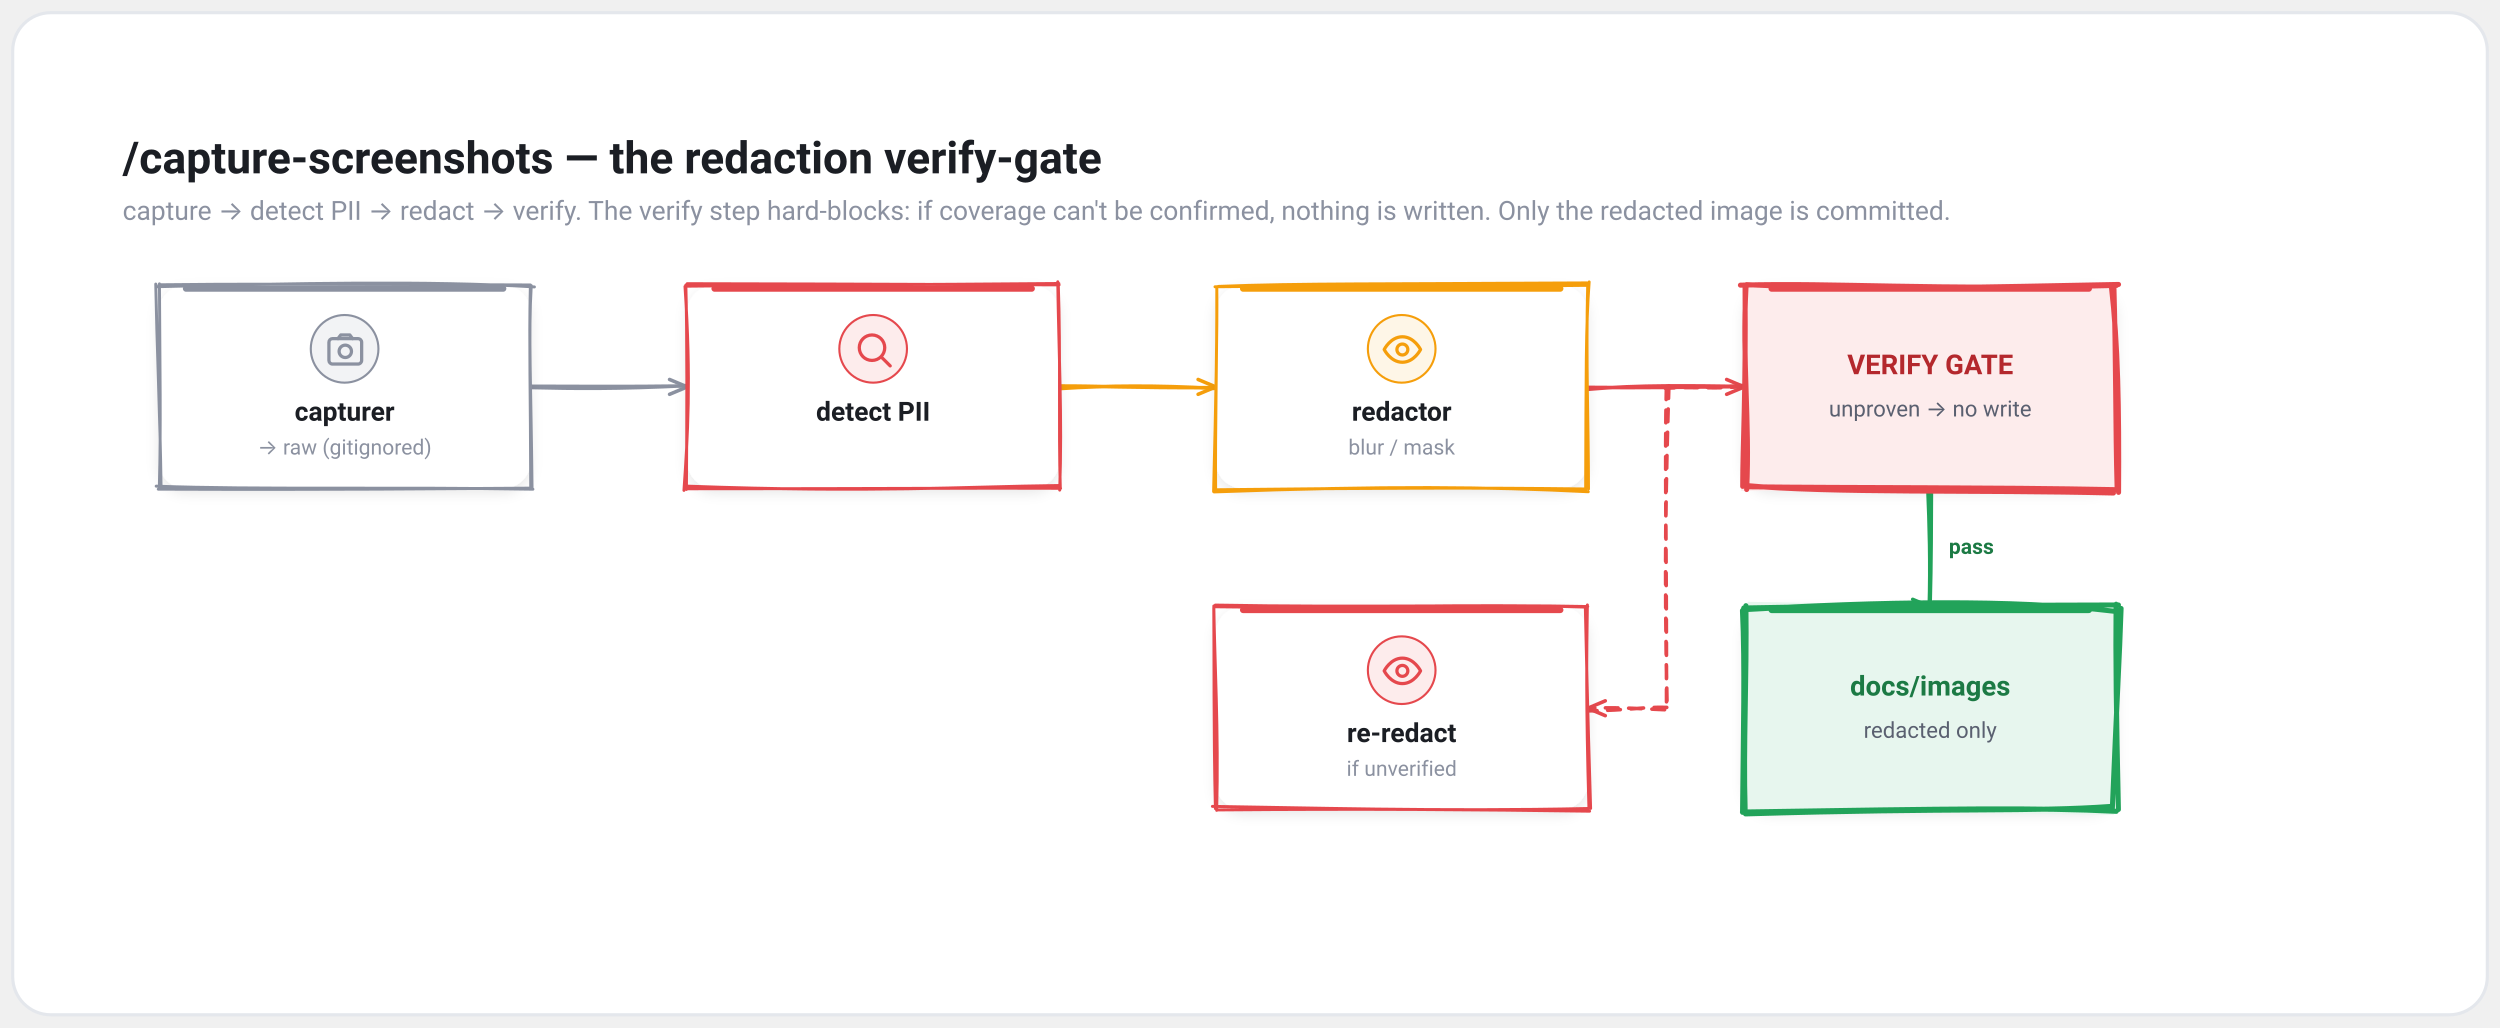
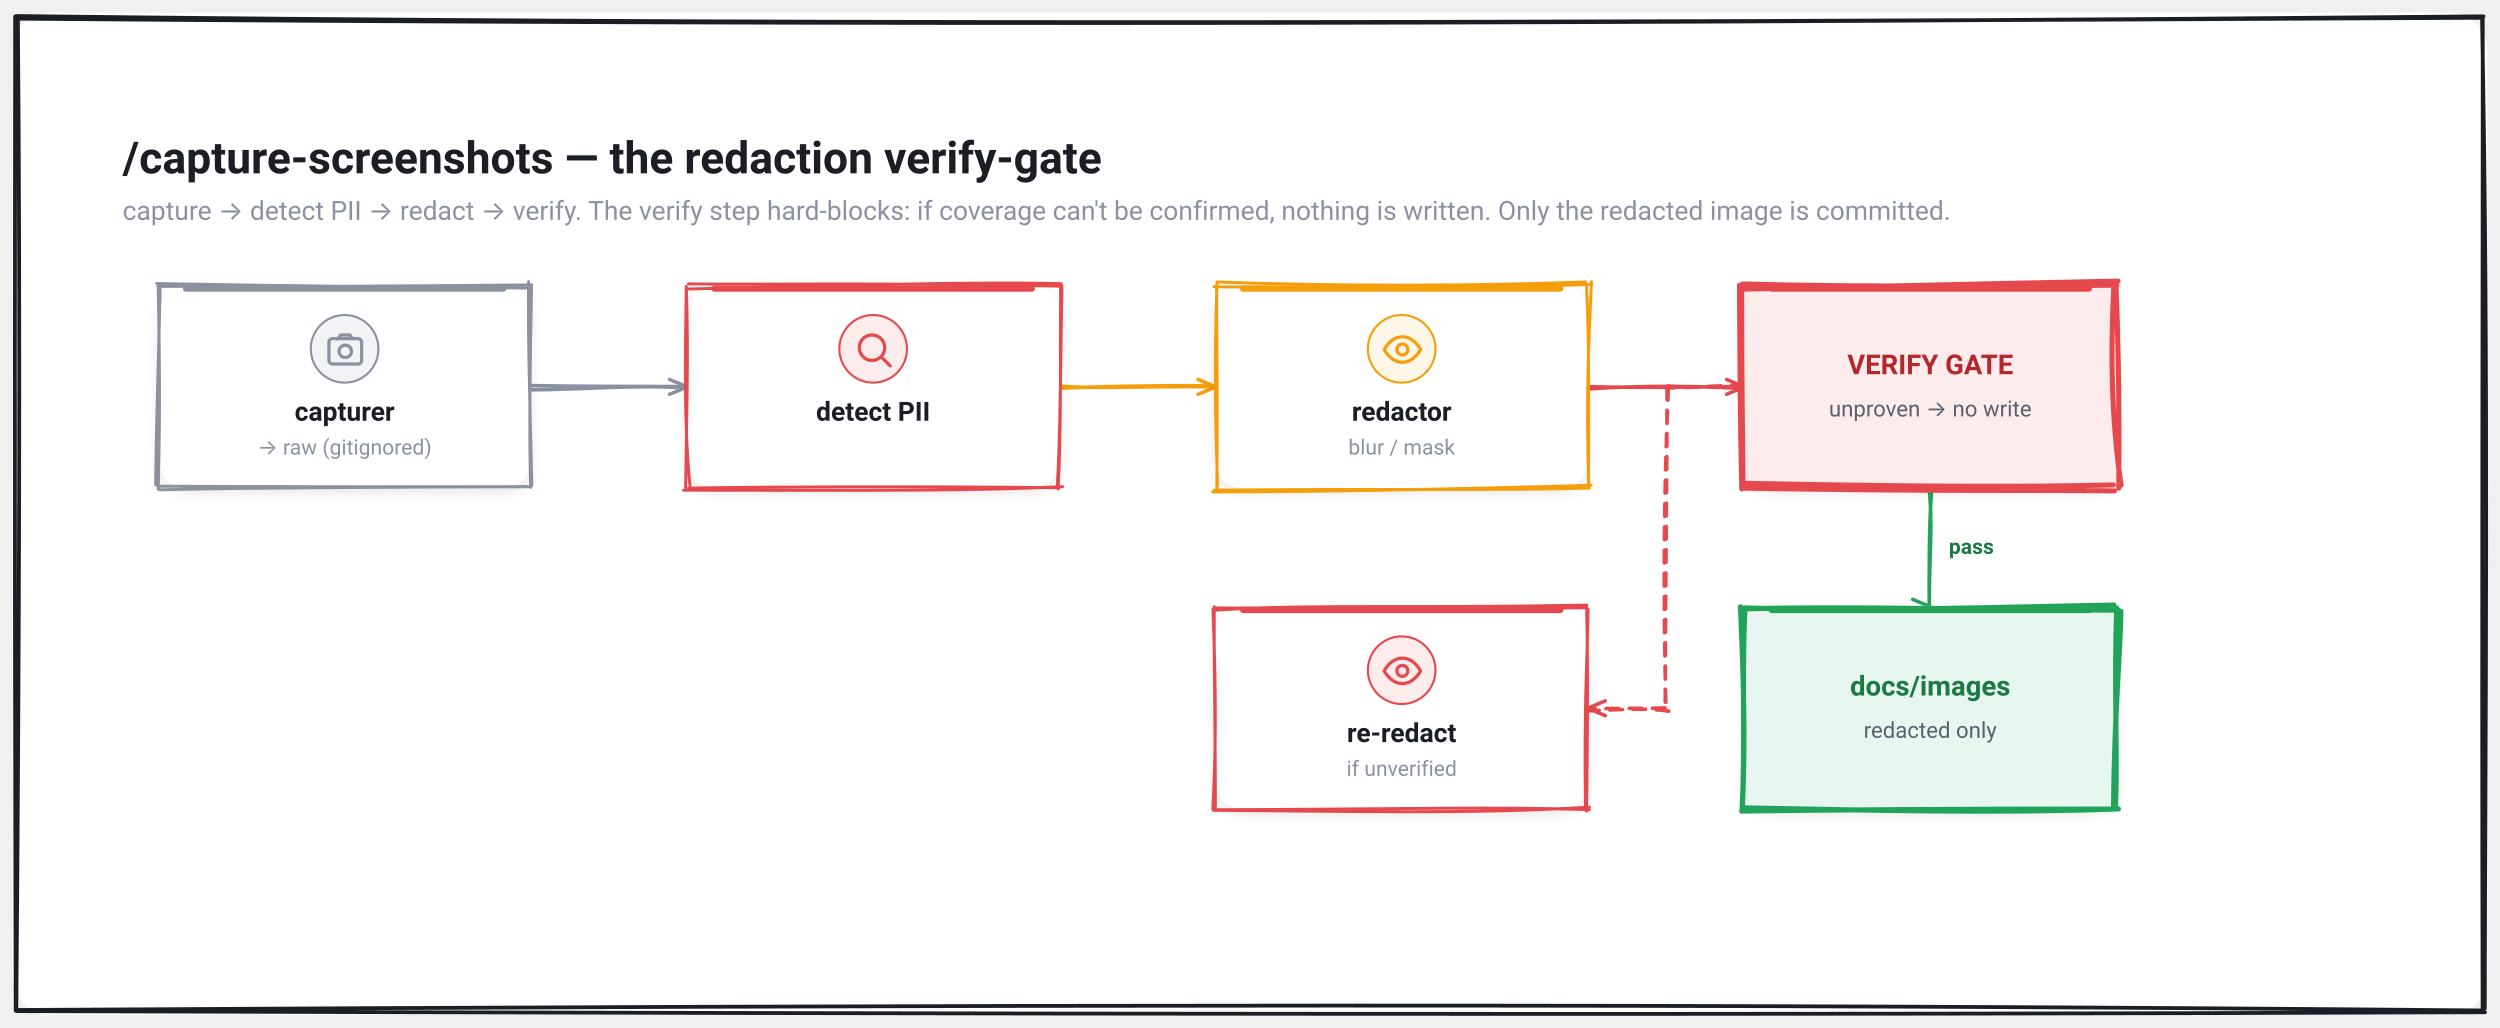
<svg xmlns="http://www.w3.org/2000/svg" width="1182.5" height="486" viewBox="0 0 1182.5 486" font-family="-apple-system,BlinkMacSystemFont,'Segoe UI',Roboto,sans-serif">
  <defs>
    <filter id="sh" x="-20%" y="-20%" width="140%" height="140%">
      <feDropShadow dx="0" dy="2" stdDeviation="3" flood-color="#1b1e24" flood-opacity="0.10" />
    </filter>
  </defs>
-   <rect x="6" y="6" width="1170.5" height="474" rx="18" fill="#ffffff" stroke="#e4e7ec" stroke-width="1.5" />
+   <rect x="6" y="6" width="1170.5" height="474" rx="18" fill="#ffffff" />
+   <g>
+     <path d="M7.862 8.159 C7.862 8.159, 7.862 8.159, 7.862 8.159 M7.862 8.159 C7.862 8.159, 7.862 8.159, 7.862 8.159 M7.161 19.913 C11.745 13.938, 13.51 10.02, 18.601 8.23 M7.393 18.061 C11.52 14.579, 14.284 11.039, 16.694 8.571 M6.345 27.61 C15.689 22.021, 22.596 12.433, 25.243 8.602 M7.08 29.346 C12.723 23.137, 18.186 18.189, 27.326 7.379 M7.761 37.955 C17.03 28.32, 24.858 17.287, 36.008 10.407 M8.026 40.044 C18.832 28.502, 27.105 15.797, 34.946 7.431 M5.877 49.561 C19.949 38.615, 30.256 27.333, 47.19 7.472 M7.359 50.825 C21.465 35.684, 35.901 18.361, 44.534 8.19 M7.635 62.198 C15.915 51.23, 26.114 38.781, 52.542 6.564 M7.293 60.357 C22.482 44.97, 36.746 29.199, 55.125 7.832 M6.939 70.287 C22.887 53.502, 38.422 34.161, 65.141 5.716 M8.658 72.282 C28.563 48.034, 48.919 24.71, 63.632 7.671 M7.741 82.486 C23.367 61.394, 41.149 41.663, 71.577 6.013 M8.118 83.557 C29.26 58.978, 49.844 34.064, 73.068 8.627 M8.147 95.303 C24.493 73.378, 42.202 53.658, 82.263 8.58 M8.624 94.026 C31.738 66.804, 54.138 41.118, 82.496 6.89 M8.622 105.47 C34.231 73.491, 60.244 41.968, 91.765 7.863 M7.43 104.556 C26.656 83.387, 43.058 61.921, 92.059 7.79 M8.828 112.661 C33.151 83.736, 57.168 57.284, 100.001 8.603 M8.033 114.992 C28.799 92.852, 48.742 69.565, 99.649 8.233 M6.785 125.769 C46.707 81.22, 88.46 32.846, 108.245 8.916 M8.531 125.804 C43.7 84.157, 81.081 42.163, 108.995 8.651 M8.11 135.498 C39.208 98.841, 76.368 59.856, 120.847 7.887 M7.605 135.218 C32.904 107.879, 56.094 80.278, 119.059 8.84 M10.033 144.618 C49.848 95.421, 92.877 47.64, 126.558 8.197 M8.751 146.779 C54.09 95.181, 100.741 43.237, 128.201 8.674 M8.607 158.129 C49.484 110.456, 89.544 65.201, 136.669 10.406 M8.785 157.876 C59.083 101.023, 107.123 42.875, 137.893 9.396 M8.898 169.138 C49.946 123.127, 88.865 76.663, 145.238 7.503 M7.114 168.85 C37.809 133.096, 69.219 98.535, 146.035 8.726 M6.896 179.524 C59.182 117.707, 108.999 58.901, 158.389 6.666 M7.549 179.48 C52.578 125.232, 98.821 72.484, 157.125 8.224 M8.359 190.337 C62.088 124.217, 117.773 60.592, 164.49 8.436 M8.19 190.333 C59.706 131.122, 112.623 71.279, 166.594 8.6 M6.293 201.717 C44.029 160.257, 82.074 118.535, 175.594 8.69 M8.345 200.823 C42.691 161.208, 77.105 120.802, 175.393 6.944 M8.473 211.796 C72.316 139.534, 134.337 65.697, 185.727 7.934 M7.62 210.927 C61.599 146.607, 118.971 83.082, 184.621 7.202 M8.445 222.245 C67.209 153.104, 129.421 85.857, 193.484 7.188 M8.355 221.252 C81.299 136.651, 156.086 50.816, 192.8 7.731 M7.114 230.836 C55.094 178.585, 99.063 127.717, 202.375 9.131 M8.293 231.819 C83.73 144.105, 160.059 55.083, 203.213 8.806 M8.586 242.524 C81.825 156.033, 156.521 71.429, 213.32 7.332 M8.383 243.421 C56.73 185.133, 108.039 128.284, 211.236 7.322 M8.698 252.874 C84.493 163.948, 164.066 77.256, 221.622 8.334 M7.935 253.373 C80.281 171.688, 151.017 89.583, 221.832 7.755 M8.65 263.491 C72.637 188.065, 136.913 113.452, 231.404 9.339 M7.439 263.721 C86.208 176.041, 162.03 86.899, 230.173 8.222 M8.061 275.903 C55.049 219.713, 102.639 163.697, 239.156 7.221 M7.855 274.473 C66.616 207.193, 126.894 139.602, 239.24 8.91 M6.944 285.395 C95.202 187.9, 181.396 89.463, 249.618 8.275 M7.496 284.984 C75.156 208.086, 142.16 130.708, 249.222 8.268 M7.057 295.502 C106.101 180.5, 205.013 67.894, 257.534 7.211 M8.721 295.906 C99.435 188.854, 191.07 82.821, 259.31 7.661 M7.075 307.548 C94.803 205.825, 182.422 106.835, 268.177 6.448 M8.35 307.164 C69.462 235.315, 130.685 165.547, 268.366 7.616 M8.052 317.225 C91.035 221.646, 174.266 125.046, 277.713 8.528 M8.577 317.16 C69.494 245.487, 131.214 174.943, 277.136 7.543 M8.709 328.136 C117.884 201.669, 228.276 73.963, 286.33 6.721 M8.018 328.284 C64.185 262.138, 120.34 197.311, 286.691 8.272 M7.459 337.53 C69.815 266.484, 130.505 196.442, 294.986 7.155 M8.54 337.909 C120.363 210.305, 232.334 81.61, 295.397 7.451 M8.659 348.076 C100.24 243.008, 193.408 135.795, 304.712 8.585 M8.806 349 C96.817 249.15, 183.762 149.45, 304.734 8.271 M7.314 361.295 C74.839 281.292, 143.718 202.776, 314.539 7.013 M7.356 360.056 C79.296 278.422, 150.683 196.367, 314.051 7.966 M7.533 370.847 C86.69 280.304, 165.56 187.673, 324.122 8.074 M8.113 370.773 C127.492 234.554, 246.256 97.168, 323.283 7.888 M6.917 382.509 C90.793 285.855, 172.056 192.351, 331.886 8.807 M8.123 381.882 C120.393 252.681, 233.664 121.705, 332.502 7.843 M6.976 392.519 C110.634 272.12, 216.342 152.191, 341.25 8.401 M7.644 392.783 C95.105 290.1, 182.537 188.511, 341.755 8.499 M7.377 402.72 C90.791 305.819, 173.908 208.895, 350.55 8.453 M7.994 403.324 C103.229 293.282, 197.795 184.548, 350.748 8.46 M7.024 413.97 C144.124 255.027, 282.108 97.717, 359.631 8.97 M7.792 413.927 C81.569 327.164, 155.891 241.589, 359.847 8.164 M7.775 424.457 C143.106 270.899, 277.931 115.079, 369.945 8.129 M7.638 424.41 C124.731 289.363, 242.442 154.673, 369.721 7.901 M7.344 434.771 C115.487 314.181, 221.316 192.018, 378.847 7.386 M7.619 434.654 C87.459 342.889, 166.259 252.07, 379.078 7.847 M7.935 445.343 C92.931 347.598, 180.083 248.141, 388.888 7.401 M8.161 445.399 C116.06 321.026, 223.979 196.459, 388.459 8.042 M7.445 456.167 C89.693 361.722, 172.551 266.795, 397.68 8.685 M7.596 455.781 C154.855 287.646, 300.237 119.954, 397.972 8.054 M7.467 466.617 C151.528 304.62, 293.117 141.392, 407.038 8.43 M7.732 467.059 C159.477 292.061, 311.844 117.596, 407.017 8.149 M8.644 478.021 C126.045 342.369, 244.716 207.514, 416.882 7.668 M8.348 477.555 C130.081 335.07, 253.329 193.493, 416.561 8.114 M17.232 477.383 C159.75 314.325, 302.388 149.073, 425.316 8.095 M16.554 477.848 C135.006 340.215, 255.374 202.967, 425.595 7.648 M25.721 478.238 C145.757 340.739, 266.237 202.581, 434.369 7.529 M25.678 478.577 C131.701 354.874, 238.956 231.351, 434.781 8.167 M34.641 478.565 C167.082 324.58, 299.415 172.401, 443.653 8.074 M34.696 478.246 C180.933 311.045, 326.777 143.556, 443.999 7.798 M43.805 478.295 C132.956 376.141, 221.342 274.065, 452.716 7.407 M44.52 478.517 C138.892 369.702, 232.022 262.68, 452.875 7.975 M53.677 478.833 C211.319 297.379, 368.787 116.392, 462.185 8.465 M53.913 478.831 C202.424 305.459, 351.201 133.653, 462.331 8.687 M62.017 478.314 C171.945 351.387, 280.196 225.871, 470.579 7.99 M62.733 478.753 C156.173 368.886, 251.085 260.063, 471.015 8.211 M72.002 478.254 C184.824 348.364, 298.709 217.857, 481.009 8.111 M72.279 478.178 C229.832 296.343, 390.201 112.379, 481.13 7.253 M81.607 478.436 C215.423 325.12, 347.537 174.254, 490.856 8.078 M81.325 478.565 C231.034 306.223, 381.07 133.971, 490.71 8.099 M90.87 478.925 C223.901 326.467, 356.859 172.184, 499.286 7.433 M90.355 478.91 C215.591 334.8, 340.452 191.174, 499.77 7.805 M99.803 479.024 C252.769 302.457, 407.253 122.922, 508.208 7.894 M99.559 479.113 C205.87 358.292, 311.479 236.392, 509.188 7.416 M108.75 478.095 C244.851 324.532, 379.432 168.65, 517.449 8.696 M109.163 477.811 C224.515 346.333, 338.23 214.469, 518.436 7.576 M117.944 477.924 C264.941 310.479, 412.543 140.567, 527.59 8.637 M118.881 478.412 C222.166 360.887, 324.178 243.535, 527.815 7.604 M127.611 478.072 C242.337 345.515, 358.157 214.274, 537.343 7.916 M127.644 477.868 C216.481 378.097, 303.45 277.713, 536.913 8.062 M136.658 478.467 C264.599 333.574, 391.533 188.486, 546.414 8.978 M136.905 478.617 C260.037 336.86, 382.115 197.21, 545.542 7.892 M146.383 478.872 C288.527 314.556, 429.807 152.324, 554.575 7.628 M146.19 478.567 C256.255 353.102, 366.052 226.738, 554.879 8.529 M155.786 478.754 C282.911 331.326, 410.202 184.876, 564.857 8.958 M155.709 478.224 C271.6 345.215, 385.736 213.181, 564.417 8.478 M165.308 478.62 C272.715 353.339, 381.412 228.473, 573.133 8.767 M164.458 478.501 C311.316 309.031, 459.433 138.862, 573.131 7.954 M173.281 478.317 C335.186 292.878, 496.506 106.44, 582.598 7.856 M174.303 478.238 C278.424 358.049, 384.265 236.096, 583.043 8.299 M182.768 477.974 C333.408 307.319, 483.497 135.712, 593.034 8.485 M182.95 478.208 C300.899 345.716, 417.279 211.212, 592.339 7.296 M192.207 478.998 C290.071 366.773, 387.577 256.669, 601.652 6.965 M192.551 478.521 C338.128 310.525, 484.83 141.629, 601.825 7.628 M202.502 478.722 C290.543 378.306, 378.627 276.629, 610.583 8.401 M201.242 478.37 C299.147 368.518, 394.986 258.456, 611.18 7.525 M210.233 478.054 C343.775 325.685, 477.112 172.214, 620.471 8.714 M211.172 478.709 C351.026 318.975, 491.521 156.852, 620.225 8.126 M221.115 478.943 C336.963 345.126, 452.609 212.296, 630.07 8.386 M221.007 477.95 C339.657 342.704, 458.013 205.564, 629.125 8.355 M229.232 478.255 C344.348 347.411, 457.118 218.639, 638.75 7.361 M229.578 478.343 C333.362 360.497, 436.805 242.199, 638.357 7.755 M239.86 478.071 C328.748 373.764, 419.472 267.952, 647.723 7.573 M239.612 478.064 C375.354 322.546, 509.713 167.065, 648.355 7.842 M248.922 478.929 C342.701 368.525, 438.01 259.974, 656.972 8.33 M248.573 478.124 C393.349 310.987, 540.238 142.33, 657.408 7.946 M256.82 478.633 C414.731 299.634, 570.762 119.483, 665.941 7.902 M257.278 478.481 C345.019 377.977, 433.272 277.479, 665.994 8.542 M266.326 479.127 C385.828 339.743, 506.254 201.844, 676.395 7.816 M267.278 478.727 C353.268 378.728, 439.033 280.69, 675.436 7.917 M276.325 478.99 C403.517 329.747, 531.954 182.452, 685.019 8.134 M276.164 478.107 C400.491 334.232, 524.724 190.133, 684.413 8.608 M285.901 478.584 C388.232 360.506, 492.433 242.258, 695.521 7.312 M285.469 478.307 C446.887 292.263, 609.341 106.274, 694.42 7.614 M293.716 477.855 C450.059 301.009, 605.588 120.658, 704.132 6.953 M294.116 478.628 C407.254 347.656, 521.067 216.116, 703.796 7.585 M303.357 478.08 C430.464 333.555, 556.506 189.105, 713.899 7.082 M303.328 478.921 C389.561 377.17, 476.924 276.573, 713.067 7.813 M312.324 478.948 C456.049 311.73, 598.76 145.995, 722.316 8.291 M313.304 478.905 C399.864 375.174, 488.865 273.038, 722.673 7.81 M323.318 478.897 C478.928 297.836, 634.523 118.739, 732.378 7.445 M323.215 478.363 C408.489 378.708, 494.984 278.942, 731.176 7.734 M332.189 478.309 C427.669 367.878, 525.709 256.176, 740.944 7.279 M331.972 478.346 C447.988 343.912, 563.193 211.096, 741.121 7.63 M341.362 478.817 C459.184 344.712, 574.789 210.683, 750.594 7.481 M341.652 478.264 C491.431 304.063, 641.941 130.97, 750.063 8.432 M351.295 479.092 C451.204 363.625, 551.406 248.087, 759.965 7.952 M350.085 478.44 C448.42 365.71, 545.227 254.891, 759.207 7.634 M359.749 477.979 C512.306 304.208, 662.268 132.366, 768.288 8.456 M359.428 478.476 C444.92 379.345, 530.406 280.985, 768.059 7.745 M369.624 478.5 C465.522 370.264, 560.724 259.844, 777.623 8.458 M368.747 478.403 C482.463 348.271, 597.399 216.659, 777.464 8.529 M377.991 479.029 C492.195 345.664, 607.291 213.729, 786.29 8.509 M378.463 478.233 C535.543 298.707, 692.047 119.101, 786.984 8.022 M387.205 479.177 C504.127 341.923, 622.433 205.826, 796.563 8.014 M387.8 478.197 C483.376 367.887, 580.522 256.635, 796.139 8.165 M396.339 478.457 C500.347 359.453, 602.178 242.397, 805.695 7.047 M396.979 478.85 C535.612 318.814, 674.867 158.996, 806.326 7.354 M406.164 479.131 C527.072 339.135, 649.272 197.489, 815.595 7.452 M406.197 478.537 C540.981 323.669, 676.675 167.399, 815.56 7.289 M415.466 478.943 C536.36 341.657, 656.066 203.86, 824.145 7.378 M415.371 478.571 C504.765 373.894, 594.923 270.157, 824.065 8.125 M424.884 479.233 C517.447 372.061, 609.945 265.339, 833.905 8.53 M424.343 478.973 C582.928 295.34, 740.957 112.837, 833.538 7.844 M433.724 478.681 C527.277 371.238, 622.624 261.019, 842.793 7.23 M433.949 478.113 C576.548 316.081, 718.864 153.275, 843.097 8.165 M443.408 477.807 C567.461 335.934, 692.143 192.474, 851.395 7.543 M443.165 478.293 C546.668 358.005, 650.564 238.218, 852.219 7.955 M452.187 477.574 C542.211 376.631, 631.925 272.102, 861.4 8.128 M452.312 478.171 C585.686 324.833, 720.078 170.602, 861.549 7.76 M461.193 478.296 C570.134 352.804, 681.076 225.993, 871.178 8.239 M461.843 478.383 C621.324 293.363, 783.096 107.503, 870.237 8.19 M471.442 479.214 C603.151 328.521, 731.734 179.888, 879.083 8.241 M470.624 478.553 C627.696 299.957, 783.568 121.483, 879.427 8.117 M480.448 479.164 C564.329 384.074, 647.895 287.623, 889.126 7.625 M480.028 478.676 C632.885 303.258, 785.924 126.981, 888.677 8.589 M489.296 478.644 C602.563 347.071, 716.579 216.541, 897.511 8.971 M489.724 478.432 C597.285 351.779, 706.778 225.424, 898.323 8.273 M499.028 477.803 C623.117 334.597, 747.305 190.574, 907.236 8.048 M498.833 478.953 C589.304 375.558, 678.987 271.876, 907.522 8 M508.273 479.188 C632.15 336.41, 757.514 191.859, 916.964 8.246 M507.612 478.315 C663.117 301.379, 817.729 123.26, 917.533 8.061 M517.629 478.931 C650.206 324.939, 784.309 171.771, 925.675 7.606 M517.431 478.596 C676.929 294.416, 837.237 110.088, 926.807 7.541 M525.759 479.265 C641.606 348.532, 756.164 216.385, 935.374 7.304 M526.408 478.777 C610.914 381.714, 694.379 286.301, 935.6 7.688 M535.352 478.327 C628.308 369.998, 723.735 261.595, 945.463 7.336 M535.836 478.352 C671.257 322.947, 806.287 166.722, 944.851 7.818 M546.109 478.817 C703.666 294.263, 862.489 110.35, 954.216 8.33 M545.114 478.372 C632.369 377.322, 718.804 278.209, 954.267 7.715 M554.768 477.438 C660.865 356.202, 766.096 233.235, 962.583 7.095 M554.392 478.022 C668.959 347.332, 782.782 216.119, 963.24 7.666 M563.479 477.677 C692.454 331.395, 820.571 183.365, 972.397 8.005 M563.853 478.571 C661.194 367.633, 758.912 256.351, 972.452 8.186 M573.628 477.479 C668.463 369.487, 764.501 260.783, 981.816 7.665 M573.092 478.591 C725.989 302.981, 877.268 129.324, 981.984 7.896 M582.021 478.572 C666.003 380.311, 751.429 284.482, 990.909 7.584 M582.16 478.551 C674.724 371.935, 766.758 266.344, 991.246 7.745 M592.189 477.546 C745.308 299.078, 901.765 118.938, 1000.246 8.547 M591.665 478.816 C740.422 304.764, 891.926 131.384, 1000.353 8.604 M599.861 479.123 C718.544 341.26, 839.531 203.643, 1008.934 8.481 M600.511 478.722 C717.02 344.407, 832.317 211.691, 1009.083 8.635 M609.675 478.083 C734.672 334.308, 860.043 190.579, 1019.196 7.489 M609.865 478.852 C752.65 315.199, 895.367 151.506, 1018.893 8.648 M619.969 478.448 C700.067 383.999, 783.238 288.895, 1027.952 7.459 M618.739 478.748 C748.213 329.57, 877.223 181.555, 1028.747 7.343 M628.655 479.121 C755.816 330.732, 881.745 185.259, 1037.554 7.512 M628.613 478.749 C729.844 361.906, 830.752 245.39, 1037.651 7.992 M638.141 477.948 C736.769 366.092, 834.574 252.807, 1046.42 7.557 M637.962 478.318 C760.441 334.899, 884.798 192.205, 1047.332 7.451 M646.929 479.453 C729.147 382.223, 812.794 285.745, 1055.52 7.261 M647.071 478.549 C786.982 316.582, 927.573 154.774, 1056.464 7.753 M656.608 478.337 C815.851 293.155, 976.715 107.374, 1065.749 8.58 M656.321 478.237 C801.665 309.735, 946.912 142.311, 1065.09 7.54 M666.569 477.309 C784.525 343.525, 900.605 209.899, 1074.046 7.129 M666.286 478.219 C750.479 380.25, 836.403 281.174, 1074.837 7.769 M675.395 478.289 C826.334 303.003, 978.458 127.28, 1083.806 7.984 M674.817 478.156 C771.952 365.95, 869.98 252.977, 1083.956 8.085 M684.439 478.533 C822.117 319.401, 960.382 159.906, 1093.18 8.08 M684.727 478.673 C796.207 351.523, 907.626 222.858, 1093.286 7.928 M693.363 478.83 C798.481 358.56, 904.194 237.202, 1102.717 8.917 M693.611 478.381 C831.122 318.328, 969.576 159.34, 1102.649 8.476 M703.538 477.754 C850.564 309.159, 998.018 139.928, 1111.116 7.586 M702.771 478.014 C792.306 373.864, 883.449 268.974, 1111.932 8.482 M712.229 478.097 C823.347 347.197, 935.716 218.668, 1120.385 8.35 M712.286 478.351 C858.933 306.637, 1007.96 136.103, 1120.533 8.269 M720.423 478.997 C884.409 292.367, 1047.202 104.899, 1130.178 8.133 M721.375 478.941 C843.762 337.863, 965.904 197.507, 1130.167 8.794 M730.315 477.776 C860.234 327.502, 991.009 175.131, 1140.597 7.144 M730.874 478.842 C814.501 380.68, 898.919 283.332, 1139.715 7.655 M739.549 478.281 C855.109 348.453, 968.038 215.997, 1149.681 8.226 M739.724 478.721 C832.422 372.709, 924.599 265.795, 1149.352 7.314 M748.105 478.545 C902.665 301.77, 1055.53 124.855, 1157.446 8.443 M749.124 478.451 C904.187 297.69, 1060.882 117.707, 1158.611 8.012 M757.968 478.556 C842.029 381.408, 926.207 283.404, 1166.882 7.574 M759.14 478.084 C893.948 321.296, 1028.803 166.407, 1167.477 7.873 M768.739 478.484 C901.199 325.433, 1035.602 171.705, 1174.535 10.064 M767.811 477.947 C927.705 293.253, 1088.81 108.386, 1174.836 9.814 M776.806 478.284 C857.7 384.072, 939.3 290.558, 1173.909 21.689 M777.607 477.936 C860.148 382.613, 943.772 285.464, 1174.38 21.078 M786.085 477.941 C894.987 354.934, 1002.8 230.507, 1175.052 31.485 M786.003 478.019 C891.235 358.845, 996.014 238.965, 1174.922 31.502 M795.213 477.512 C905.241 349.205, 1016.247 221.642, 1175.62 42.918 M795.686 478.64 C902.941 356.953, 1008.832 234.014, 1174.614 41.947 M805.457 478.836 C889.702 378.883, 977.131 279.426, 1175.208 53.386 M804.999 478.377 C929.783 335.88, 1053.35 194.153, 1174.977 52.766 M814.877 477.69 C920.479 356.315, 1024.884 236.756, 1175.331 62.887 M814.494 478.237 C896.762 381.716, 979.522 286.294, 1174.537 63.366 M824.108 478.891 C958.638 321.327, 1096.411 163.45, 1174.263 73.911 M823.68 478.095 C937.441 347.883, 1051.661 215.995, 1174.876 74.009 M831.82 479.339 C935.714 358.114, 1040.962 238.174, 1174.956 84.3 M832.383 478.239 C916.918 382.51, 999.724 287.182, 1175.252 84.591 M841.683 478.311 C935.079 370.354, 1029.415 261.195, 1174.584 95.659 M841.381 478.438 C926.79 380.513, 1011.868 282.742, 1174.986 95.237 M851.65 478.252 C970.746 338.231, 1092.261 199.723, 1174.794 105.424 M851.357 478.336 C917.84 400.43, 985.432 322.661, 1175.324 106.041 M859.638 477.937 C928.467 399.149, 996.046 323.001, 1175.956 116.955 M860.437 478.818 C981.389 339.046, 1101.83 200.753, 1175.208 116.858 M869.638 477.338 C946.756 388.158, 1024.252 299.825, 1175.843 127.374 M870.476 478.217 C946.519 390.924, 1023.192 301.952, 1175.5 126.679 M878.361 477.889 C978.691 361.725, 1081.272 245.841, 1174.386 138.174 M879.098 477.885 C955.929 387.336, 1034.22 297.549, 1174.915 138.256 M887.988 478.989 C954.337 403.452, 1020.012 328.105, 1174.391 148.793 M888.362 478.316 C964.092 391.789, 1039.083 304.904, 1175.21 148.768 M897.195 478.426 C967.95 397.23, 1035.78 317.407, 1176.129 158.792 M898.021 477.768 C986.144 376.168, 1073.921 275.702, 1174.813 158.996 M908.089 477.822 C994.34 374.621, 1083.817 272.55, 1174.339 169.535 M907.485 478.192 C1001.667 371.114, 1094.056 264.38, 1175.86 169.439 M917.019 479.347 C1000.223 383.588, 1083.366 286.189, 1176.479 180.118 M916.081 477.801 C975.732 410.972, 1033.77 342.348, 1175.096 179.862 M925.146 478.433 C1004.504 384.934, 1086.34 292.075, 1175.321 192.176 M925.975 478.802 C978.278 417.907, 1030.481 358.579, 1174.374 192.025 M935.06 477.602 C1021.174 378.374, 1108.44 278.735, 1173.65 201.346 M934.082 478.269 C1008.398 391.984, 1082.739 307.215, 1174.948 202.116 M942.928 479.414 C995.959 420.79, 1044.533 361.447, 1175.238 212.886 M943.182 478.512 C1028.541 379.713, 1113.44 280.857, 1175.131 212.945 M953.662 479.924 C1017.936 402.746, 1082.116 331.063, 1175.388 222.995 M953.043 479.386 C1001.057 425.504, 1049.155 371.096, 1174.392 222.942 M961.171 479.723 C1007.394 426.232, 1054.355 371.403, 1175.644 234.214 M962.064 478.714 C1025.534 405.503, 1089.211 332.981, 1174.862 234.337 M971.203 478.651 C1031.618 408.097, 1090.238 341.486, 1174.427 245.266 M970.737 478.551 C1048.758 390.951, 1126.024 303.223, 1175.082 245.092 M980.519 479.512 C1036.964 411.607, 1096.875 344.583, 1174.53 256.861 M981.528 477.657 C1056.363 393.841, 1128.886 308.108, 1175.046 255.151 M991.809 478.862 C1061.681 394.838, 1134.794 311.242, 1173.908 266.556 M990.939 477.599 C1048.243 411.28, 1105.956 344.67, 1174.214 266.473 M998.052 477.747 C1035.623 435.461, 1072.863 390.883, 1173.556 275.58 M999.205 478.631 C1060.589 408.502, 1120.926 338.213, 1175.036 276.506 M1007.625 479.806 C1055.591 421.462, 1102.19 369.706, 1175.984 287.528 M1008.412 479.082 C1043.345 441.122, 1075.699 402.791, 1175.839 287.937 M1016.899 479.491 C1055.35 437.038, 1092.185 392.448, 1173.603 298.61 M1018.507 478.642 C1062.205 428.826, 1104.039 380.279, 1175.687 297.823 M1029.19 478.657 C1081.449 414.98, 1137.212 351.582, 1176.106 306.852 M1028.275 479.108 C1069.283 433.159, 1111.009 385.381, 1174.558 309.344 M1035.791 479.461 C1078.327 429.094, 1121.511 375.773, 1176.006 320.983 M1036.337 477.814 C1089.861 417.624, 1141.353 358.793, 1175.318 319.847 M1047.587 480.098 C1076.526 445.38, 1104.531 415.237, 1173.861 328.997 M1046.747 478.048 C1095.344 423.326, 1144.233 368.297, 1174.849 328.951 M1055.403 476.517 C1099.167 427.775, 1143.826 378.14, 1174.873 339.37 M1055.498 479.506 C1094.985 434.914, 1132.53 390.401, 1175.836 340.703 M1065.295 480.497 C1104.753 432.683, 1141.436 389.498, 1174.424 351.693 M1063.821 479.414 C1088.5 452.759, 1111.78 424.662, 1175.438 351.677 M1072.652 478.543 C1111.907 434.543, 1152.666 390.635, 1173.87 362.852 M1074.099 479.789 C1099.286 448.751, 1125.778 416.863, 1174.938 362.539 M1080.838 478.969 C1103.237 455.354, 1126.157 430.389, 1175.062 370.544 M1082.763 479.463 C1113.576 443.89, 1142.927 408.765, 1174.884 372.354 M1093.343 480.236 C1118.568 452.045, 1142.257 422.45, 1173.147 382.342 M1092.319 477.429 C1112.427 454.527, 1132.328 433.378, 1174.271 382.592 M1102.52 478.259 C1131.33 446.759, 1159.497 409.939, 1172.99 392.642 M1101.192 477.152 C1116.846 459.644, 1132.88 442.443, 1174.75 394.029 M1111.792 479.913 C1137.384 448.597, 1160.99 420.307, 1173.115 403.668 M1110.034 478.767 C1130.696 455.336, 1147.607 435.319, 1174.198 404.881 M1121.959 479.448 C1134.249 465.374, 1142.831 453.153, 1175.948 416.223 M1120.679 478.153 C1136.088 460.285, 1151.832 442.639, 1173.879 415.719 M1127.929 476.626 C1143.863 460.36, 1160.133 445.379, 1175.381 427.98 M1128.564 478.424 C1141.119 466.003, 1152.913 450.859, 1175.51 425.951 M1138.981 478.483 C1149.696 462.158, 1164.346 450.011, 1176.276 438.173 M1138.504 478.938 C1145.791 470.328, 1154.919 461.765, 1174.558 436.055 M1150.145 479.421 C1159.696 465.674, 1167.995 454.295, 1174.582 445.621 M1147.117 477.706 C1155.742 470.564, 1163.396 460.825, 1174.375 448.183 M1155.72 476.778 C1164.299 470.536, 1168.779 466.311, 1173.443 459.556 M1156.233 478.079 C1164.476 471.288, 1170.807 463.619, 1175.23 457.23 M1166.654 479.794 C1169.49 477.429, 1170.875 473.938, 1174.446 468.872 M1166.526 478.916 C1169.673 475.299, 1173.121 472.075, 1174.922 468.44" stroke="none" stroke-width="0.9" fill="none" stroke-linecap="round" stroke-linejoin="round" />
+     <path d="M8.527 8.824 C403.235 12.178, 797.252 11.192, 1174.683 7.732 M7.706 7.583 C342.971 11.558, 678.085 11.018, 1174.092 8.41 M1174.008 8.621 C1177.296 177.616, 1175.481 349.023, 1175.288 477.041 M1174.344 7.923 C1174.395 139.467, 1173.791 271.427, 1174.276 478.086 M1175.38 478.788 C834.956 480.066, 494.287 479.737, 8.001 478.252 M1174.719 477.957 C818.26 474.67, 461.909 475.157, 7.663 477.728 M7.417 478.079 C7.148 360.582, 6.873 241.092, 7.167 7.784 M7.713 477.74 C9.055 314.644, 9.692 150.137, 8.451 8.131" stroke="#1b1e24" stroke-width="1.8" fill="none" stroke-linecap="round" stroke-linejoin="round" />
+   </g>
  <g transform="translate(18,18)">
    <text x="40" y="64" font-size="21" font-weight="700" fill="#1b1e24">/capture-screenshots — the redaction verify-gate</text>
    <text x="40" y="86" font-size="12.5" fill="#8b91a0">capture → detect PII → redact → verify. The verify step hard-blocks: if coverage can't be confirmed, nothing is written. Only the redacted image is committed.</text>
    <g>
-       <path d="M233.396 165.29 C253.856 165.799, 273.218 166.06, 307.377 164.375 M233.151 164.717 C254.596 164.742, 277.242 164.998, 307.061 164.566" stroke="#8b91a0" stroke-width="1.7" fill="none" stroke-linecap="round" stroke-linejoin="round" />
+       <path d="M233.715 166.381 C258.19 166.248, 284.81 163.775, 307.395 165.605 M233.218 164.368 C254.802 164.846, 277.667 164.682, 306.48 164.864" stroke="#8b91a0" stroke-width="1.7" fill="none" stroke-linecap="round" stroke-linejoin="round" />
    </g>
    <path d="M298.71,168.505 L307,165 L298.71,161.495" fill="none" stroke="#8b91a0" stroke-width="1.7" stroke-linecap="round" stroke-linejoin="round" />
    <g>
-       <path d="M483.467 165.784 C505.988 164.311, 529.219 164.213, 556.307 165.719 M483.675 164.588 C499.583 164.514, 516.46 165.453, 557.139 165.362" stroke="#f59e0b" stroke-width="1.7" fill="none" stroke-linecap="round" stroke-linejoin="round" />
+       <path d="M483.14 164.604 C501.016 166.065, 516.928 164.57, 556.063 164.935 M482.334 165.696 C501.47 164.809, 519.805 164.399, 557.436 164.38" stroke="#f59e0b" stroke-width="1.7" fill="none" stroke-linecap="round" stroke-linejoin="round" />
    </g>
    <path d="M548.71,168.505 L557,165 L548.71,161.495" fill="none" stroke="#f59e0b" stroke-width="1.7" stroke-linecap="round" stroke-linejoin="round" />
    <g>
-       <path d="M733.447 166.107 C756.605 164.007, 782.507 164.439, 806.692 164.803 M733.401 165.238 C757.328 165.523, 781.233 165.151, 807.181 164.828" stroke="#e5484d" stroke-width="1.7" fill="none" stroke-linecap="round" stroke-linejoin="round" />
+       <path d="M734.193 165.908 C756.274 164.404, 781.152 164.426, 806.042 165.719 M732.308 164.909 C759.894 165.526, 787.027 165.009, 807.548 164.788" stroke="#e5484d" stroke-width="1.7" fill="none" stroke-linecap="round" stroke-linejoin="round" />
    </g>
    <path d="M798.71,168.505 L807,165 L798.71,161.495" fill="none" stroke="#e5484d" stroke-width="1.7" stroke-linecap="round" stroke-linejoin="round" />
    <g>
      <path d="M895 213 C895 213, 895 213, 895 213 M895 213 C895 213, 895 213, 895 213" stroke="#22a35a" stroke-width="1.7" fill="none" stroke-linecap="round" stroke-linejoin="round" />
    </g>
    <g>
-       <path d="M893.871 213.053 C894.577 229.942, 895.154 248.236, 894.523 269.716 M895.558 212.416 C895.451 230.048, 895.535 245.903, 894.917 269.345" stroke="#22a35a" stroke-width="1.7" fill="none" stroke-linecap="round" stroke-linejoin="round" />
+       <path d="M894.375 211.909 C896.34 230.294, 894.539 244.401, 894.509 267.978 M895.651 213.509 C894.287 233.339, 894.526 254.249, 894.549 268.853" stroke="#22a35a" stroke-width="1.7" fill="none" stroke-linecap="round" stroke-linejoin="round" />
    </g>
    <g>
      <path d="M895 269 C895 269, 895 269, 895 269 M895 269 C895 269, 895 269, 895 269" stroke="#22a35a" stroke-width="1.7" fill="none" stroke-linecap="round" stroke-linejoin="round" />
    </g>
    <path d="M886.71,272.505 L895,269 L886.71,265.495" fill="none" stroke="#22a35a" stroke-width="1.7" stroke-linecap="round" stroke-linejoin="round" />
    <text x="914.448" y="244" font-size="10" font-weight="600" fill="#1c7a44" text-anchor="middle">pass</text>
    <g stroke-dasharray="6 5">
-       <path d="M806.916 164.591 C795.116 166.272, 784.027 164.751, 769.695 165.618 M806.505 164.351 C793.562 165.605, 779.636 165.082, 770.229 165.304" stroke="#e5484d" stroke-width="1.7" fill="none" stroke-linecap="round" stroke-linejoin="round" />
+       <path d="M807.011 164.086 C793.601 164.485, 777.765 165.701, 770.923 164.558 M807.264 165.501 C797.006 164.471, 787.464 165.119, 769.932 165.521" stroke="#e5484d" stroke-width="1.7" fill="none" stroke-linecap="round" stroke-linejoin="round" />
    </g>
    <g stroke-dasharray="6 5">
-       <path d="M771.386 164.459 C770.073 206.065, 769.071 249.395, 770.568 317.808 M770.2 164.977 C769.373 199.837, 770.291 234.953, 770.259 317.374" stroke="#e5484d" stroke-width="1.7" fill="none" stroke-linecap="round" stroke-linejoin="round" />
+       <path d="M771.155 165.283 C768.993 212.531, 768.624 262.79, 769.954 315.676 M770.511 165.02 C770.575 204.072, 769.812 244.453, 769.633 316.993" stroke="#e5484d" stroke-width="1.7" fill="none" stroke-linecap="round" stroke-linejoin="round" />
    </g>
    <g stroke-dasharray="6 5">
-       <path d="M770.374 316.605 C760.207 316.233, 752.559 317.988, 733.439 318.228 M769.338 317.7 C759.988 317.341, 749.444 316.47, 733.487 316.945" stroke="#e5484d" stroke-width="1.7" fill="none" stroke-linecap="round" stroke-linejoin="round" />
+       <path d="M771.359 318.371 C761.99 317.011, 753.713 317.355, 732.491 318.246 M769.598 316.878 C754.911 317.292, 740.954 316.755, 732.462 317.514" stroke="#e5484d" stroke-width="1.7" fill="none" stroke-linecap="round" stroke-linejoin="round" />
    </g>
    <path d="M741.29,313.495 L733,317 L741.29,320.505" fill="none" stroke="#e5484d" stroke-width="1.7" stroke-linecap="round" stroke-linejoin="round" />
    <rect x="57" y="117" width="176" height="96" rx="13" fill="#ffffff" filter="url(#sh)" />
    <g>
-       <path d="M57.933 118.577 L231.598 116.961 L231.306 212.558 L57.338 213.448" stroke="none" stroke-width="0" fill="none" stroke-linecap="round" stroke-linejoin="round" />
-       <path d="M55.858 117.625 C120.671 116, 185.327 114.666, 234.783 117.715 M57.263 116.697 C93.356 116.249, 128.786 116.367, 232.872 116.78 M232.843 118.114 C232.217 144.645, 232.96 169.283, 233.022 212.205 M233.283 117.093 C231.886 139.873, 233.163 163.713, 233.66 213.101 M234.067 213.394 C169.175 212.241, 102.438 213.715, 55.881 211.95 M232.474 212.894 C187.666 213.143, 142.842 213.728, 56.862 213.378 M58.169 211.593 C57.76 179.828, 56.153 143.608, 55.668 116.361 M57.356 212.744 C58.145 184.09, 57.622 155.887, 57.415 116.253" stroke="#8b91a0" stroke-width="1.4" fill="none" stroke-linecap="round" stroke-linejoin="round" />
+       <path d="M55.275 118.259 L232.966 116.72 L233.063 211.543 L57.955 212.769" stroke="none" stroke-width="0" fill="none" stroke-linecap="round" stroke-linejoin="round" />
+       <path d="M56.13 116.103 C113.344 117.209, 167.88 117.721, 232.189 118.268 M56.672 117.454 C113.731 117.743, 170.207 117.298, 233.519 116.759 M232.034 115.224 C231.674 137.877, 232.277 157.914, 233.571 211.702 M233.442 117.558 C232.699 152.689, 232.254 188.191, 232.988 212.585 M231.768 212.174 C166.267 212.338, 98.601 212.158, 57.186 211.984 M232.621 212.245 C167.865 212.455, 104.122 212.622, 57.54 213.663 M55.627 211.479 C55.906 179.505, 57.098 149.257, 57.78 118.108 M56.854 213.417 C57.434 189.131, 57.826 163.31, 56.82 117.439" stroke="#8b91a0" stroke-width="1.4" fill="none" stroke-linecap="round" stroke-linejoin="round" />
    </g>
    <path d="M70,118.5 h150" stroke="#8b91a0" stroke-width="3" stroke-linecap="round" />
    <circle cx="145" cy="147" r="16" fill="#f2f3f5" stroke="#8b91a0" stroke-width="1" />
    <g transform="translate(135,137) scale(0.86)" fill="none" stroke="#8b91a0" stroke-width="1.8" stroke-linecap="round" stroke-linejoin="round">
      <rect x="3" y="6" width="18" height="14" rx="2" />
      <circle cx="12" cy="13" r="3.4" />
      <path d="M8 6l1.5-2h5L16 6" />
    </g>
    <text x="145" y="181" font-size="12.5" font-weight="600" fill="#1b1e24" text-anchor="middle">capturer</text>
    <text x="145" y="197" font-size="10" fill="#8b91a0" text-anchor="middle">→ raw (gitignored)</text>
    <rect x="307" y="117" width="176" height="96" rx="13" fill="#ffffff" filter="url(#sh)" />
    <g>
-       <path d="M307.95 115.29 L483.757 117.617 L481.913 213.678 L306.958 213.508" stroke="none" stroke-width="0" fill="none" stroke-linecap="round" stroke-linejoin="round" />
-       <path d="M307.316 117.369 C359.44 116.632, 412.666 116.747, 482.848 116.084 M307.036 116.179 C345.346 116.227, 383.53 116.356, 482.957 116.75 M482.32 115.277 C482.761 148.388, 484.488 179.523, 483.236 213.823 M482.571 116.286 C483.728 150.349, 482.626 183.358, 483.532 213.115 M482.664 211.643 C438.353 212.172, 394.867 215.161, 306.974 211.937 M483.651 212.969 C443.644 212.748, 403.27 213.193, 306.486 213.186 M305.507 213.958 C307.264 188.884, 308.979 161.8, 305.998 117.496 M306.686 213.512 C306.902 177.801, 307.056 140.727, 306.41 116.794" stroke="#e5484d" stroke-width="1.4" fill="none" stroke-linecap="round" stroke-linejoin="round" />
+       <path d="M305.772 118.494 L483.64 117.186 L483.47 211.885 L308.321 212.261" stroke="none" stroke-width="0" fill="none" stroke-linecap="round" stroke-linejoin="round" />
+       <path d="M306.473 118.725 C371.758 117.374, 436.399 115.082, 483.866 116.161 M307.623 116.278 C349.666 116.736, 392.505 115.547, 482.76 117.342 M484.285 117.038 C483.667 155.955, 483.415 192.122, 482.055 212.586 M483.663 117.644 C483.373 149.02, 484.088 181.443, 482.496 213.352 M484.651 212.18 C443.259 214.221, 400.67 213.987, 305.359 213.858 M483.019 212.694 C415.047 211.958, 347.979 212.216, 307.802 212.872 M308.547 213.874 C305.449 182.922, 306.127 153.488, 306.617 117.458 M306.296 212.723 C306.775 180.833, 307.735 147.951, 306.639 117.897" stroke="#e5484d" stroke-width="1.4" fill="none" stroke-linecap="round" stroke-linejoin="round" />
    </g>
    <path d="M320,118.5 h150" stroke="#e5484d" stroke-width="3" stroke-linecap="round" />
    <circle cx="395" cy="147" r="16" fill="#fdecec" stroke="#e5484d" stroke-width="1" />
    <g transform="translate(385,137) scale(0.86)" fill="none" stroke="#e5484d" stroke-width="1.8" stroke-linecap="round" stroke-linejoin="round">
      <circle cx="11" cy="11" r="7" />
      <path d="M21 21l-4.3-4.3" />
    </g>
    <text x="395" y="181" font-size="12.5" font-weight="600" fill="#1b1e24" text-anchor="middle">detect PII</text>
    <rect x="557" y="117" width="176" height="96" rx="13" fill="#ffffff" filter="url(#sh)" />
    <g>
-       <path d="M555.897 115.539 L733.174 118.269 L733.855 211.768 L557.333 214.566" stroke="none" stroke-width="0" fill="none" stroke-linecap="round" stroke-linejoin="round" />
-       <path d="M558.203 117.472 C596.217 115.933, 636.646 116.399, 732.629 115.805 M556.695 117.65 C605.914 116.965, 653.268 117.981, 732.842 116.966 M733.673 115.345 C732.108 136.072, 732.221 157.771, 732.011 213.935 M732.972 116.949 C732.082 151.207, 733.359 184.525, 733.356 213.294 M733.247 214.604 C686.51 212.216, 637.801 211.664, 556.242 214.684 M732.128 213.279 C681.799 212.638, 632.005 212.79, 556.883 213.656 M556.028 214.516 C557.097 173.632, 557.778 136.509, 557.554 118.582 M556.997 213.404 C556.74 183.185, 557.608 155.132, 557.548 117.83" stroke="#f59e0b" stroke-width="1.4" fill="none" stroke-linecap="round" stroke-linejoin="round" />
+       <path d="M557.705 116.801 L731.546 115.415 L731.981 213.987 L556.833 211.743" stroke="none" stroke-width="0" fill="none" stroke-linecap="round" stroke-linejoin="round" />
+       <path d="M557.574 115.376 C616.614 117.46, 678.505 117.296, 731.955 115.367 M556.18 117.671 C613.488 117.855, 670.307 118.556, 733.437 116.611 M734.75 115.256 C733.373 145.187, 732.092 173.498, 733.506 211.608 M732.468 117.877 C733.762 147.488, 733.456 176.39, 733.324 212.629 M734.563 211.577 C674.865 213.114, 620.122 214.559, 555.565 214.695 M733.749 212.848 C691.638 214.087, 649.782 213.081, 556.372 213.814 M557.93 211.942 C556.961 185.754, 556.195 156.005, 557.653 115.566 M557.559 213.447 C557.97 181.314, 557.596 149.575, 557.423 116.719" stroke="#f59e0b" stroke-width="1.4" fill="none" stroke-linecap="round" stroke-linejoin="round" />
    </g>
    <path d="M570,118.5 h150" stroke="#f59e0b" stroke-width="3" stroke-linecap="round" />
    <circle cx="645" cy="147" r="16" fill="#fef6e7" stroke="#f59e0b" stroke-width="1" />
    <g transform="translate(635,137) scale(0.86)" fill="none" stroke="#f59e0b" stroke-width="1.8" stroke-linecap="round" stroke-linejoin="round">
      <path d="M2 12s3.5-7 10-7 10 7 10 7-3.5 7-10 7-10-7-10-7z" />
      <circle cx="12" cy="12" r="3" />
    </g>
    <text x="645" y="181" font-size="12.5" font-weight="600" fill="#1b1e24" text-anchor="middle">redactor</text>
    <text x="645" y="197" font-size="10" fill="#8b91a0" text-anchor="middle">blur / mask</text>
    <rect x="807" y="117" width="176" height="96" rx="13" fill="#ffffff" filter="url(#sh)" />
    <g>
-       <path d="M809.154 116.621 L983.362 117.515 L983.273 213.2 L805.551 214.173" stroke="none" stroke-width="0" fill="#fdecec" stroke-linecap="round" stroke-linejoin="round" />
-       <path d="M805.223 116.881 C850.751 115.565, 894.244 119.406, 983.145 116.993 M808.091 116.625 C864.151 119.443, 924.562 117.685, 984.065 116.542 M980.668 117.281 C983.808 144.917, 984.331 174.284, 984.081 214.89 M981.833 117 C982.883 150.341, 982.611 185.193, 983.393 212.421 M981.652 215.197 C917.868 213.598, 847.289 215.431, 807.055 211.582 M982.671 213.617 C922.621 212.42, 861.532 212.854, 808.128 212.25 M808.169 213.547 C809.74 182.253, 805.962 151.578, 807.864 118.077 M806.297 212.053 C806.319 191.637, 807.83 170.759, 807.414 116.815" stroke="#e5484d" stroke-width="2.4" fill="none" stroke-linecap="round" stroke-linejoin="round" />
+       <path d="M804.854 117.505 L981.819 115.161 L984.188 211.575 L806.329 214.949" stroke="none" stroke-width="0" fill="#fdecec" stroke-linecap="round" stroke-linejoin="round" />
+       <path d="M804.975 118.767 C853.34 117.914, 896.231 116.719, 983.82 114.972 M806.269 116.322 C866.394 117.948, 925.557 117.106, 983.28 116.907 M981.797 118.536 C980.165 149.42, 980.718 180.63, 985.268 211.473 M982.871 116.82 C983.727 139.809, 984.514 164.427, 984.196 212.919 M981.619 211.382 C939.527 212.358, 897.953 212.334, 807.633 210.633 M982.154 214.188 C940.713 213.716, 900.16 214.473, 805.851 212.882 M805.845 213.216 C805.047 179.436, 804.98 145.581, 804.773 116.929 M806.435 211.97 C806.369 190.21, 805.732 166.492, 805.832 118.036" stroke="#e5484d" stroke-width="2.4" fill="none" stroke-linecap="round" stroke-linejoin="round" />
    </g>
    <path d="M820,118.5 h150" stroke="#e5484d" stroke-width="3" stroke-linecap="round" />
    <text x="895" y="159" font-size="13" font-weight="700" fill="#b4282d" text-anchor="middle">VERIFY GATE</text>
    <text x="895" y="179" font-size="10.5" fill="#5a6070" text-anchor="middle">unproven → no write</text>
    <rect x="557" y="269" width="176" height="96" rx="13" fill="#ffffff" filter="url(#sh)" />
    <g>
-       <path d="M556.954 270.284 L732.379 267.222 L731.559 364.19 L556.004 363.656" stroke="none" stroke-width="0" fill="none" stroke-linecap="round" stroke-linejoin="round" />
-       <path d="M556.562 269 C616.865 269.868, 676.534 267.339, 731.742 269.157 M556.849 268.195 C622.595 269.422, 687.974 267.886, 733.002 268.887 M731.859 269.225 C732.29 288.595, 732.726 310.939, 734.36 364.384 M732.83 268.127 C732.487 290.962, 732.109 313.891, 733.562 364.273 M733.408 364.407 C664.37 365.971, 594.197 363.934, 555.465 363.411 M733.876 365.696 C680.891 364.942, 627.273 364.487, 557.699 365.103 M557.495 365.307 C558.489 328.47, 556.423 293.195, 556.139 268.606 M556.884 364.489 C556.002 328.223, 556.331 289.033, 556.113 269.474" stroke="#e5484d" stroke-width="1.4" fill="none" stroke-linecap="round" stroke-linejoin="round" />
+       <path d="M557.438 270.764 L733.751 270.213 L734.569 366.567 L558.184 365.508" stroke="none" stroke-width="0" fill="none" stroke-linecap="round" stroke-linejoin="round" />
+       <path d="M556.615 270.633 C603.346 267.591, 647.753 269.865, 732.599 268.212 M556.497 269.552 C606.503 269.96, 654.289 270.036, 732.615 269.485 M733.149 270.209 C732.881 291.541, 731.192 314.426, 731.933 365.208 M732.462 269.323 C733.234 302.13, 732.815 334.971, 732.465 365.68 M733.792 363.782 C677.148 367.235, 619.235 365.643, 555.857 365.259 M733.772 365.002 C690.734 363.396, 647.139 364.741, 556.702 365.013 M555.655 364.692 C556.817 342.622, 557.645 316.595, 555.711 270.139 M556.848 364.659 C556.98 332.337, 556.153 300.806, 556.352 269.005" stroke="#e5484d" stroke-width="1.4" fill="none" stroke-linecap="round" stroke-linejoin="round" />
    </g>
    <path d="M570,270.5 h150" stroke="#e5484d" stroke-width="3" stroke-linecap="round" />
    <circle cx="645" cy="299" r="16" fill="#fdecec" stroke="#e5484d" stroke-width="1" />
    <g transform="translate(635,289) scale(0.86)" fill="none" stroke="#e5484d" stroke-width="1.8" stroke-linecap="round" stroke-linejoin="round">
      <path d="M2 12s3.5-7 10-7 10 7 10 7-3.5 7-10 7-10-7-10-7z" />
      <circle cx="12" cy="12" r="3" />
    </g>
    <text x="645" y="333" font-size="12.5" font-weight="600" fill="#1b1e24" text-anchor="middle">re-redact</text>
    <text x="645" y="349" font-size="10" fill="#8b91a0" text-anchor="middle">if unverified</text>
    <rect x="807" y="269" width="176" height="96" rx="13" fill="#ffffff" filter="url(#sh)" />
    <g>
-       <path d="M808.645 266.648 L981.99 269.784 L981.857 367.396 L808.433 365.307" stroke="none" stroke-width="0" fill="#e7f6ee" stroke-linecap="round" stroke-linejoin="round" />
-       <path d="M806.506 270.391 C871.253 266.486, 933.822 265.324, 981.789 271.098 M806.799 269.585 C844.799 268.831, 883.359 268.35, 984.019 268.154 M985.271 269.801 C984.573 292.238, 983.141 315.33, 981.095 365.463 M982.91 267.8 C982.665 294.052, 982.971 317.925, 984 364.884 M980.659 363.428 C943.748 366.12, 907.235 363.969, 807.628 366.972 M982.974 365.753 C945.738 363.923, 908.835 364.46, 806.182 366.094 M806.229 366.232 C806.579 329.159, 807.425 296.472, 806.186 270.81 M807.437 364.67 C806.582 334.956, 808.265 302.657, 807.815 268.491" stroke="#22a35a" stroke-width="2.4" fill="none" stroke-linecap="round" stroke-linejoin="round" />
+       <path d="M806.34 267.831 L985.251 269.358 L981.353 366.882 L806.331 364.348" stroke="none" stroke-width="0" fill="#e7f6ee" stroke-linecap="round" stroke-linejoin="round" />
+       <path d="M805.356 270.049 C859.766 268.579, 911.247 270.605, 984.09 270.639 M807.08 269.565 C850.491 271.031, 892.372 270.088, 981.876 268.162 M985.204 271.158 C984.889 291.001, 982.115 318.851, 981.671 364.328 M983.236 269.575 C981.827 304.097, 983.669 338.815, 982.643 364.159 M981.994 364.688 C913.144 364.658, 843.127 365.054, 805.785 365.65 M984.022 364.617 C925.895 366.774, 869.212 365.257, 806.199 364.089 M806.069 365.719 C807.121 341.781, 807.505 320.167, 805.226 268.996 M806 364.063 C807.566 334.596, 805.867 304.559, 807.307 270.076" stroke="#22a35a" stroke-width="2.4" fill="none" stroke-linecap="round" stroke-linejoin="round" />
    </g>
    <path d="M820,270.5 h150" stroke="#22a35a" stroke-width="3" stroke-linecap="round" />
    <text x="895" y="311" font-size="13" font-weight="700" fill="#1c7a44" text-anchor="middle">docs/images</text>
    <text x="895" y="331" font-size="10.5" fill="#5a6070" text-anchor="middle">redacted only</text>
  </g>
</svg>
